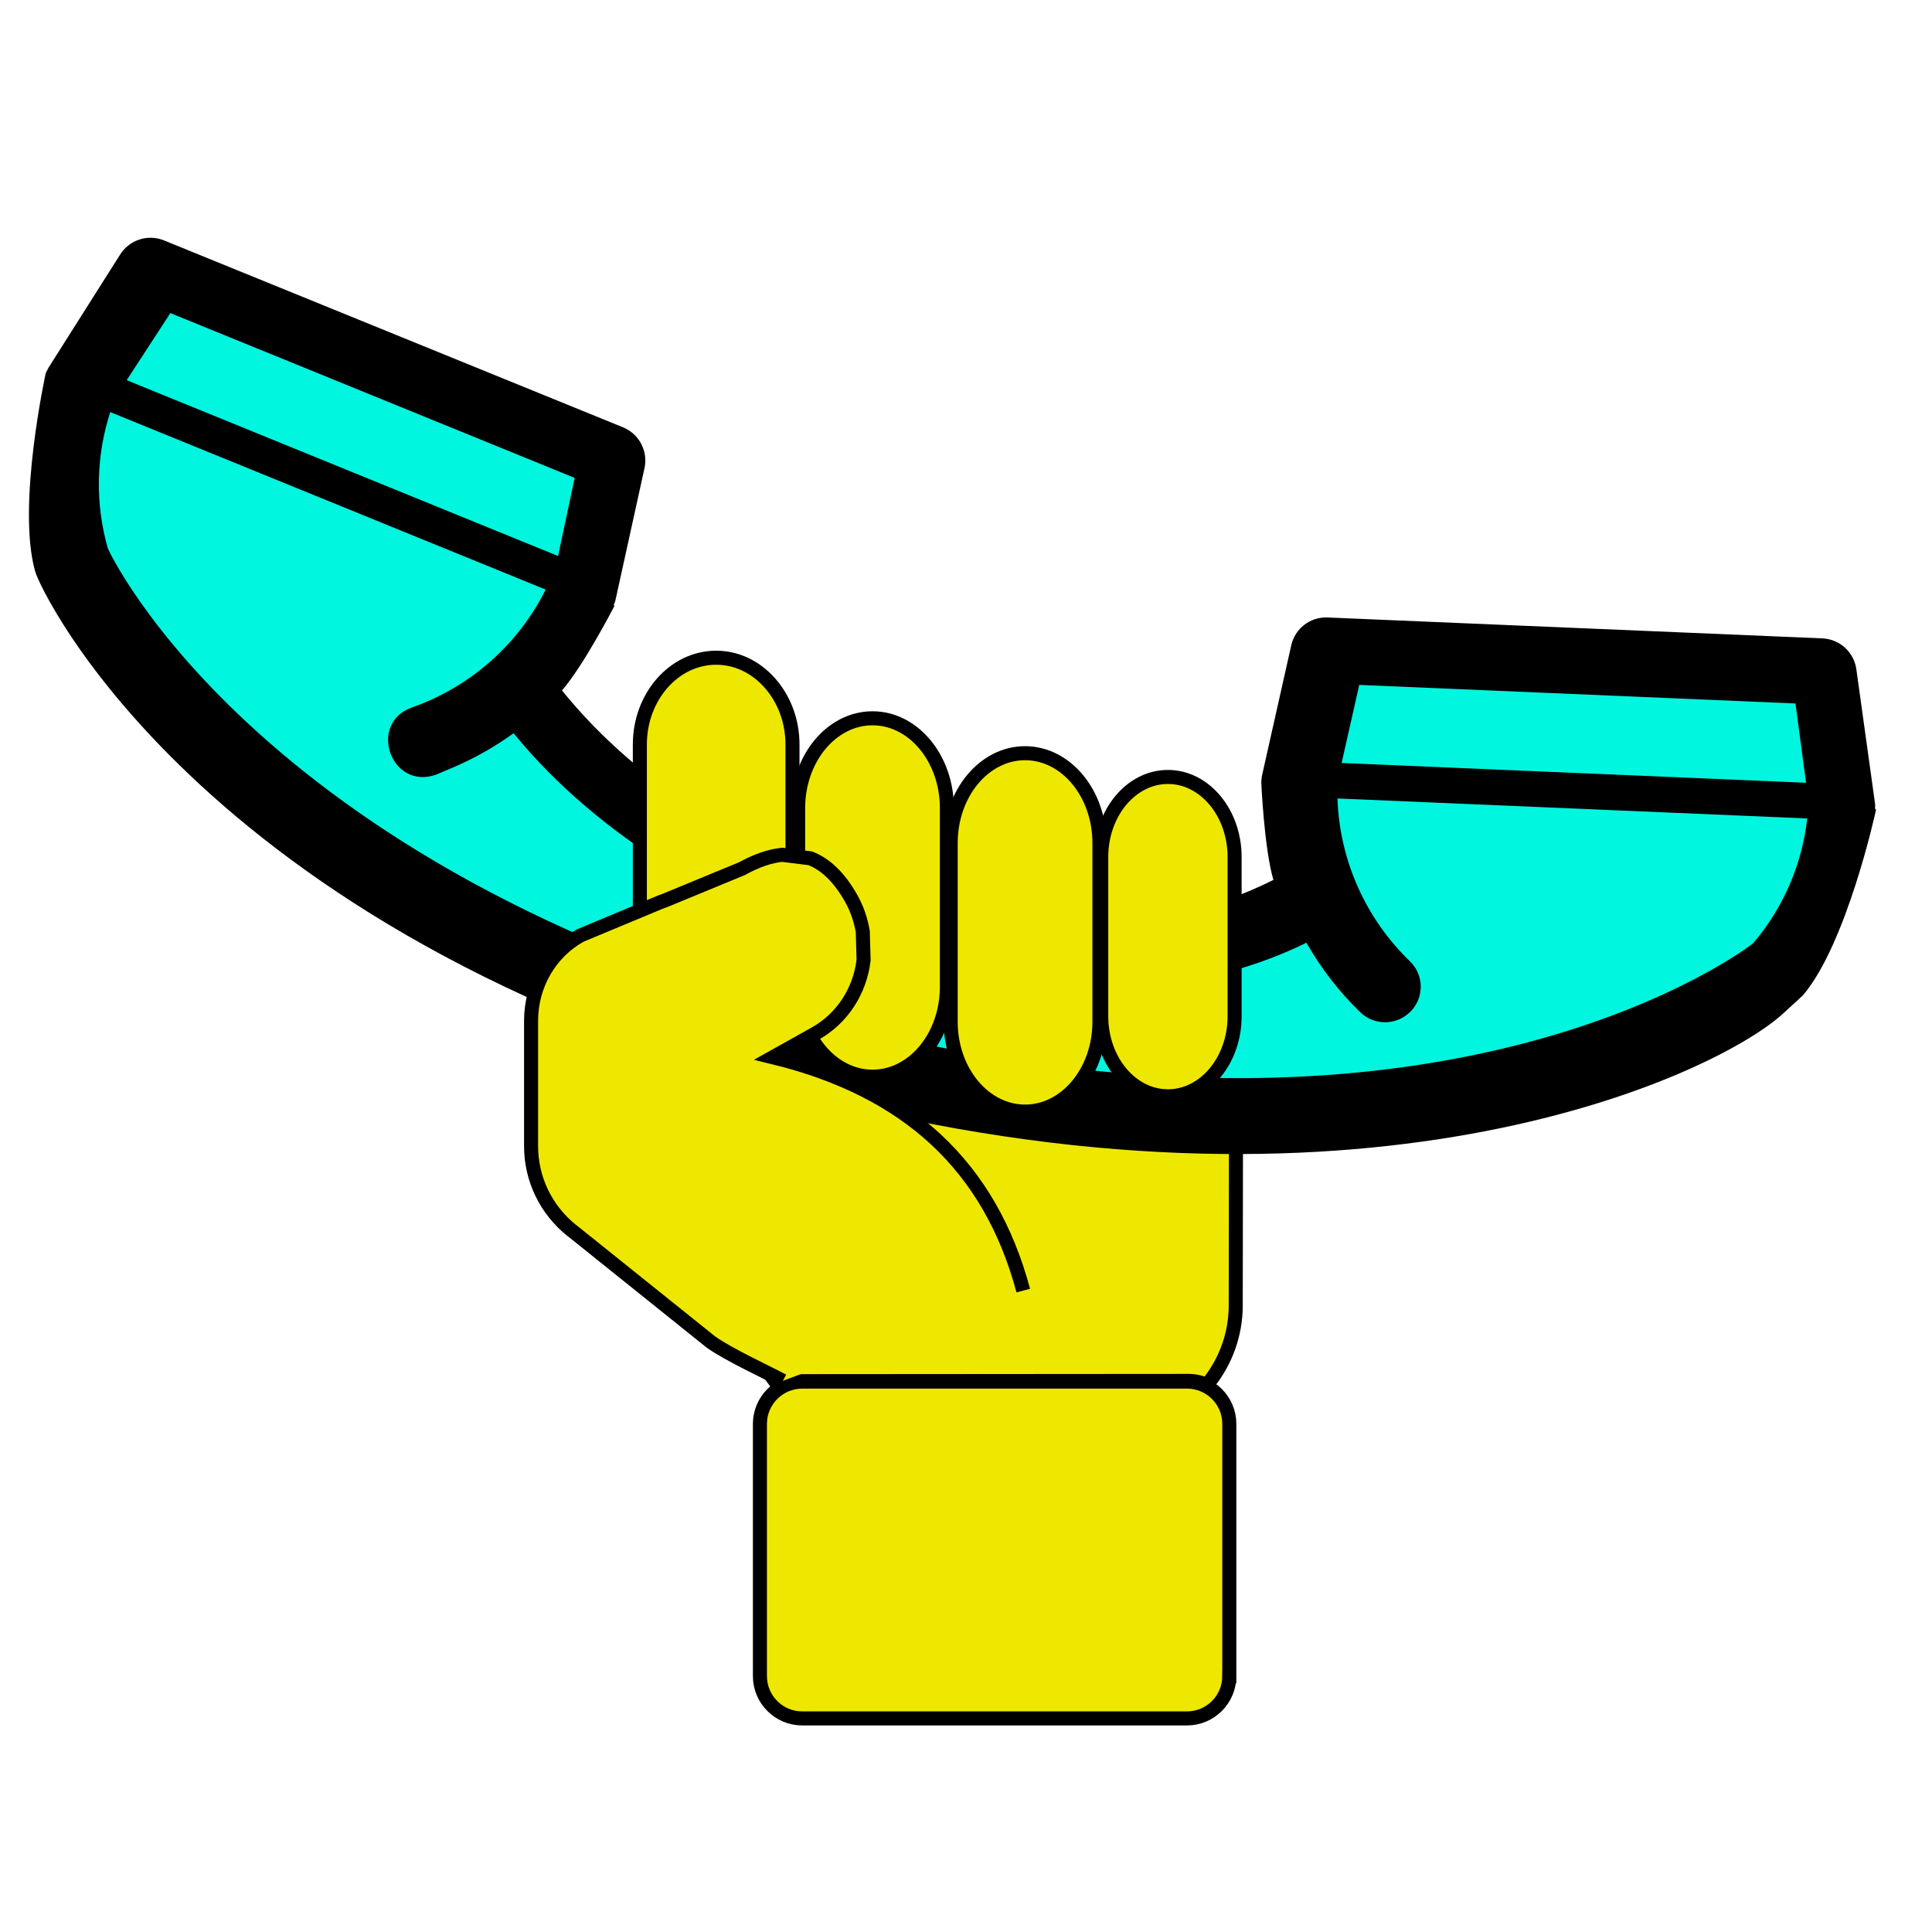
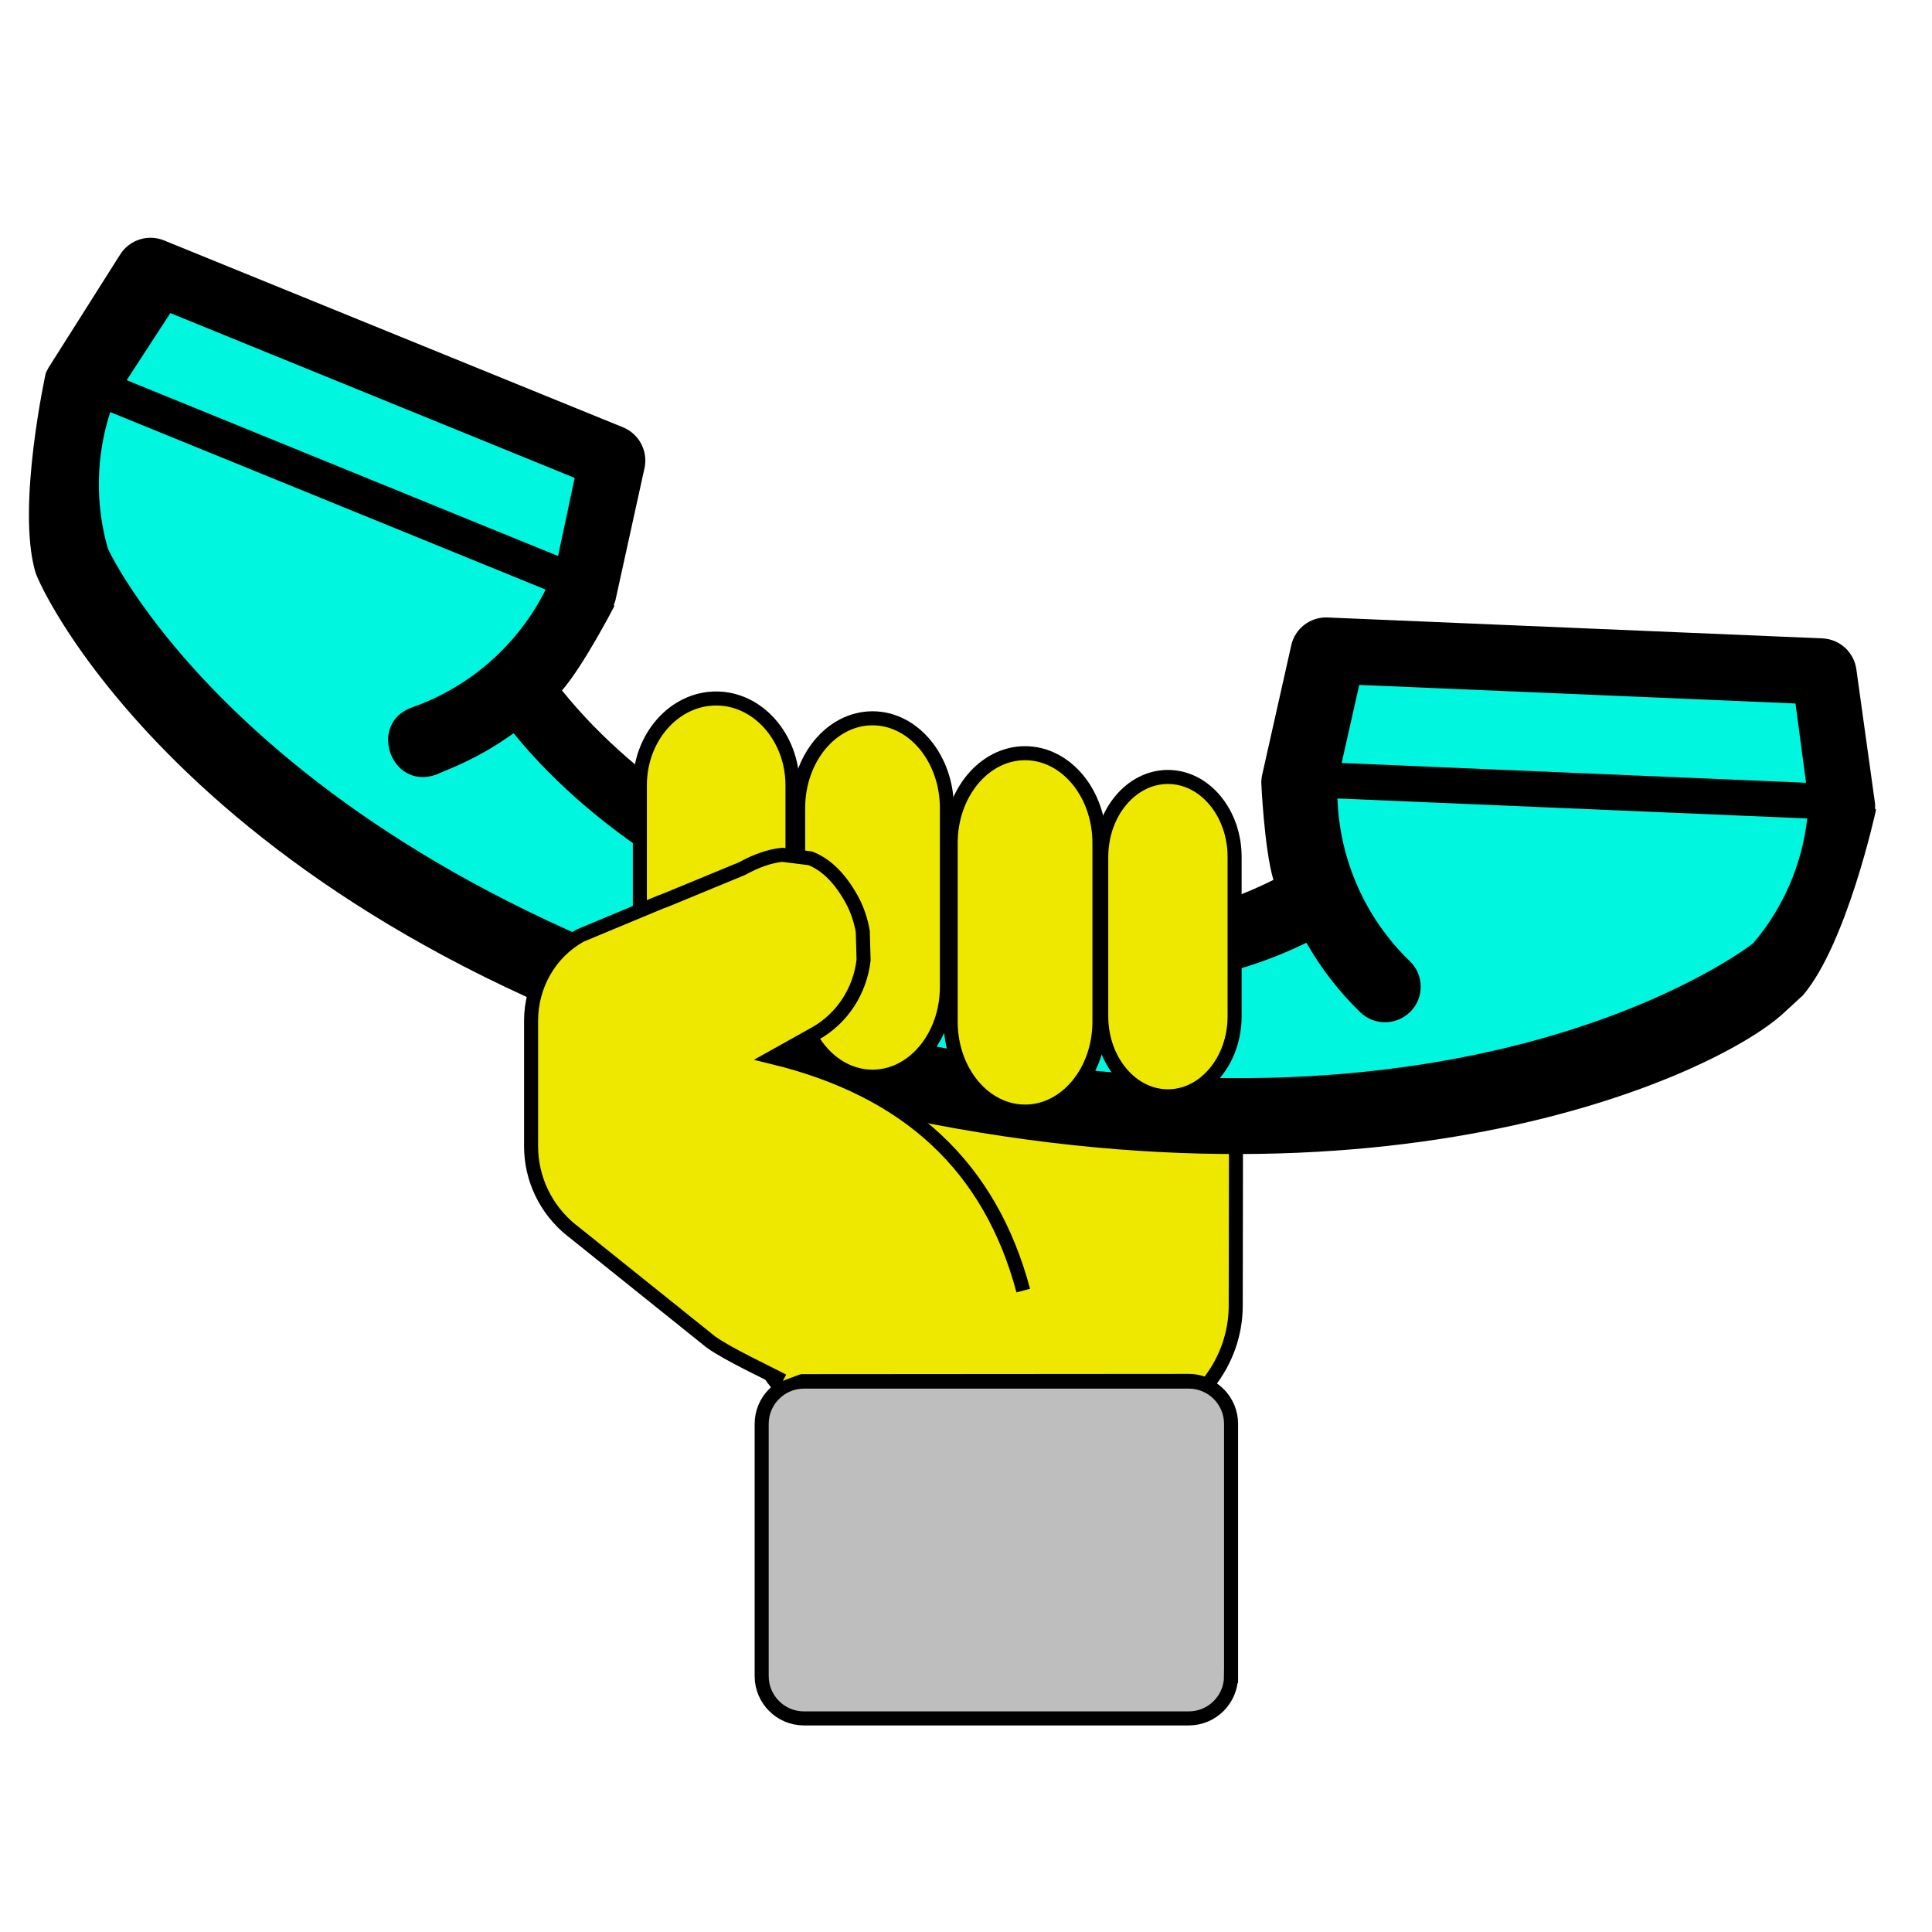
<svg xmlns="http://www.w3.org/2000/svg" version="1.1" x="0px" y="0px" viewBox="0 0 137.598 137.598" xml:space="preserve" id="svg2" width="137.598" height="137.598">
  <defs id="defs2" />
  <path id="path1-6-7-1" style="fill:#eee800;fill-opacity:1;stroke:#000000;stroke-opacity:1" d="m 59.656,67.218 c -2.748,-0.118 -5.849,0.169 -6.302,4.865 -0.014,6.965 -0.006,13.93 -0.006,20.894 0,2.007 0.695,3.934 1.927,5.486 l 0.251,0.272 c 0.428,-0.233 0.919,-0.365 1.439,-0.365 l 27.689,-0.02 c 0.484,-3.41e-4 0.942,0.115 1.348,0.318 l 0.08,-0.189 c 1.232,-1.552 1.924,-3.479 1.927,-5.486 l 0.036,-23.663 c 0,3.143 -2.132,5.701 -4.75,5.701 -2.618,0 -4.748,-2.558 -4.748,-5.701 0,-1.92 0.006,-3.84 -0.004,-5.76 0,3.527 -2.661,6.416 -5.582,6.416 -2.921,0 -5.299,-2.869 -5.299,-6.396 l 0.031,-2.611 c 0,3.497 -2.52,6.301 -5.613,6.342 -0.715,0.009 -1.553,-0.066 -2.424,-0.104" />
  <g id="g9" transform="translate(-122.7319,28.07458)">
    <path style="fill:#000000;fill-opacity:1;stroke:none;stroke-width:1;stroke-opacity:1" d="m 252.56,17.392 -35.288,-1.49 c -1.221,-0.048 -2.303,0.781 -2.574,1.973 l -2.098,9.344 -0.041,0.405 v 0 0 0 c 0,0 0.202,4.707 0.865,6.968 -15.735,7.949 -39.601,0.23 -50.668,-13.493 1.524,-1.75 3.659,-5.871 3.659,-5.871 v 0 l 0.07,-0.139 -0.039,-0.094 c 0.051,-0.104 0.091,-0.213 0.12,-0.326 l 2.072,-9.424 c 0.251,-1.202 -0.39,-2.413 -1.525,-2.882 L 134.403,-10.956 c -1.139,-0.458 -2.444,-0.04 -3.105,0.995 l -5.115,8.08 -0.191,0.374 v 0 0 0 c 0,0 -2.083,9.459 -0.757,14.119 0.25,1.161 12.119,26.803 57.004,37.861 38.2,9.442 62.663,-1.934 67.497,-6.373 l 1.408,-1.293 c 3.113,-3.664 5.165,-13.056 5.165,-13.056 v 0 l 0.031,-0.166 -0.069,-0.075 c 0.013,-0.115 0.014,-0.232 0.003,-0.347 l -1.329,-9.55 c -0.158,-1.216 -1.159,-2.149 -2.384,-2.22 z" id="path1-5" />
    <g id="g8" transform="translate(9.899495,52.50268)" style="fill:#00f6df;fill-opacity:1">
      <path style="fill:#00f6df;fill-opacity:1;stroke:none;stroke-width:1;stroke-opacity:1" d="m 237.694,-13.4 c -0.174,0.16 -21.369,16.626 -63.784,6.093 -42.415,-10.533 -53.336,-34.021 -53.399,-34.214 -0.908,-3.181 -0.848,-6.56 0.173,-9.707 l 31.011,12.642 c -1.961,3.92 -5.367,6.926 -9.501,8.384 -3.201,1.115 -1.529,5.916 1.672,4.802 l 1.278,-0.538 c 1.507,-0.647 2.938,-1.459 4.267,-2.419 12.085,14.89 39.269,23.408 56.465,14.921 1.039,1.83 2.335,3.501 3.847,4.964 0.964,0.918 2.474,0.936 3.458,0.039 l 0.125,-0.114 c 0.976,-1.007 0.943,-2.617 -0.075,-3.583 -3.151,-3.047 -4.996,-7.199 -5.146,-11.58 l 33.459,1.424 c -0.369,3.28 -1.71,6.374 -3.85,8.886 z" id="path8" />
      <path style="fill:#00f6df;fill-opacity:1;stroke:none;stroke-width:1;stroke-opacity:1" d="m 124.965,-58.279 28.796,11.739 -1.183,5.563 -30.723,-12.525 z" id="path7" />
      <path style="fill:#00f6df;fill-opacity:1;stroke:none;stroke-width:1;stroke-opacity:1" d="m 209.638,-31.797 31.069,1.322 0.753,5.647 -33.076,-1.408 z" id="path6" />
    </g>
  </g>
-   <path style="fill:#eee800;fill-opacity:1;stroke:#000000;stroke-width:1;stroke-opacity:1" d="M 45.571,65.314 V 53.023 c 0,-3.407 2.439,-6.18 5.435,-6.18 1.418,0 2.764,0.626 3.789,1.761 1.062,1.186 1.646,2.756 1.646,4.419 v 11.911 c -1.042,0.108 -2.17,0.494 -3.391,1.161 l -6.521,2.669 c -0.62,-1.026 -0.959,-2.211 -0.959,-3.45 z" id="path5" />
+   <path style="fill:#eee800;fill-opacity:1;stroke:#000000;stroke-width:1;stroke-opacity:1" d="M 45.571,68.219 V 55.927 c 0,-3.407 2.439,-6.18 5.435,-6.18 1.418,0 2.764,0.626 3.789,1.761 1.062,1.186 1.646,2.756 1.646,4.419 v 11.911 c -1.042,0.108 -2.17,0.494 -3.391,1.161 l -6.521,2.669 c -0.62,-1.026 -0.959,-2.211 -0.959,-3.45 z" id="path5" />
  <path style="fill:#eee800;fill-opacity:1;stroke:#000000;stroke-width:1;stroke-opacity:1" d="m 67.708,60.04 c 0,-3.527 2.376,-6.397 5.297,-6.397 2.921,0 5.297,2.87 5.297,6.397 v 6.166 6.565 c 0,3.527 -2.376,6.397 -5.297,6.397 -2.921,0 -5.297,-2.87 -5.297,-6.397 z" id="path3" />
  <path style="fill:#eee800;fill-opacity:1;stroke:#000000;stroke-width:1;stroke-opacity:1" d="m 56.844,57.554 c 0,-3.527 2.376,-6.397 5.297,-6.397 2.921,0 5.297,2.87 5.297,6.397 v 6.166 6.565 c 0,3.527 -2.376,6.397 -5.297,6.397 -2.921,0 -5.297,-2.87 -5.297,-6.397 z" id="path3-7" />
  <path style="fill:#eee800;fill-opacity:1;stroke:#000000;stroke-width:1;stroke-opacity:1" d="m 83.18,55.335 c 2.618,0 4.749,2.557 4.749,5.7 v 11.344 c 0,3.143 -2.131,5.7 -4.749,5.7 -2.618,0 -4.749,-2.557 -4.749,-5.7 v -5.494 -5.85 c 0,-3.143 2.131,-5.7 4.749,-5.7 z" id="path2" />
-   <path style="fill:#eee800;fill-opacity:1;stroke:#000000;stroke-opacity:1" d="m 87.551,119.375 c 0,1.661 -1.351,3.012 -3.012,3.012 h -27.405 c -1.661,0 -3.012,-1.351 -3.012,-3.012 v -17.965 c 0,-1.661 1.351,-3.012 3.012,-3.012 h 27.406 c 1.661,0 3.012,1.351 3.012,3.012 v 17.965 z" id="path1" />
+   <path style="fill:#bebebe;fill-opacity:1;stroke:#000000;stroke-opacity:1" d="m 87.676,119.375 c 0,1.661 -1.351,3.012 -3.012,3.012 h -27.405 c -1.661,0 -3.012,-1.351 -3.012,-3.012 v -17.965 c 0,-1.661 1.351,-3.012 3.012,-3.012 h 27.406 c 1.661,0 3.012,1.351 3.012,3.012 v 17.965 z" id="path1" />
  <g id="g2-1" transform="translate(79.10099,48.86204)" style="fill:#eee800;fill-opacity:1;stroke:#000000;stroke-opacity:1">
    <path d="M -6.223,43.054 C -8.587,34.231 -14.438,28.779 -24.054,26.433 l 3.015,-1.685 c 1.918,-1.072 3.184,-3.029 3.443,-5.232 l -0.057,-2.031 c -0.139,-0.816 -0.405,-1.611 -0.813,-2.339 -0.832,-1.487 -1.806,-2.442 -2.932,-2.88 L -23.4,12.017 c -0.879,0.092 -1.831,0.42 -2.861,0.988 l -5.502,2.271 -0.293,0.105 c -0.037,0.015 -5.689,2.368 -5.723,2.387 -2.157,1.205 -3.498,3.529 -3.498,6.065 v 8.934 c 0,2.331 1.049,4.516 2.88,5.994 0.009,0.007 0.02,0.009 0.029,0.016 l 9.895,7.938 c 1.238,0.892 4.079,2.198 5.126,2.766" id="path1-2" style="fill:#eee800;fill-opacity:1;stroke:#000000;stroke-opacity:1" />
  </g>
  <g id="g2-1-0" transform="translate(162.9882,50.42454)" style="fill:#000000;fill-opacity:1" />
  <rect style="opacity:0.8;fill:#000000;fill-opacity:0;stroke:none;stroke-width:6;stroke-linejoin:round;stroke-miterlimit:100;stroke-opacity:1" id="rect9" width="137.598" height="137.598" x="0" y="0" />
</svg>
